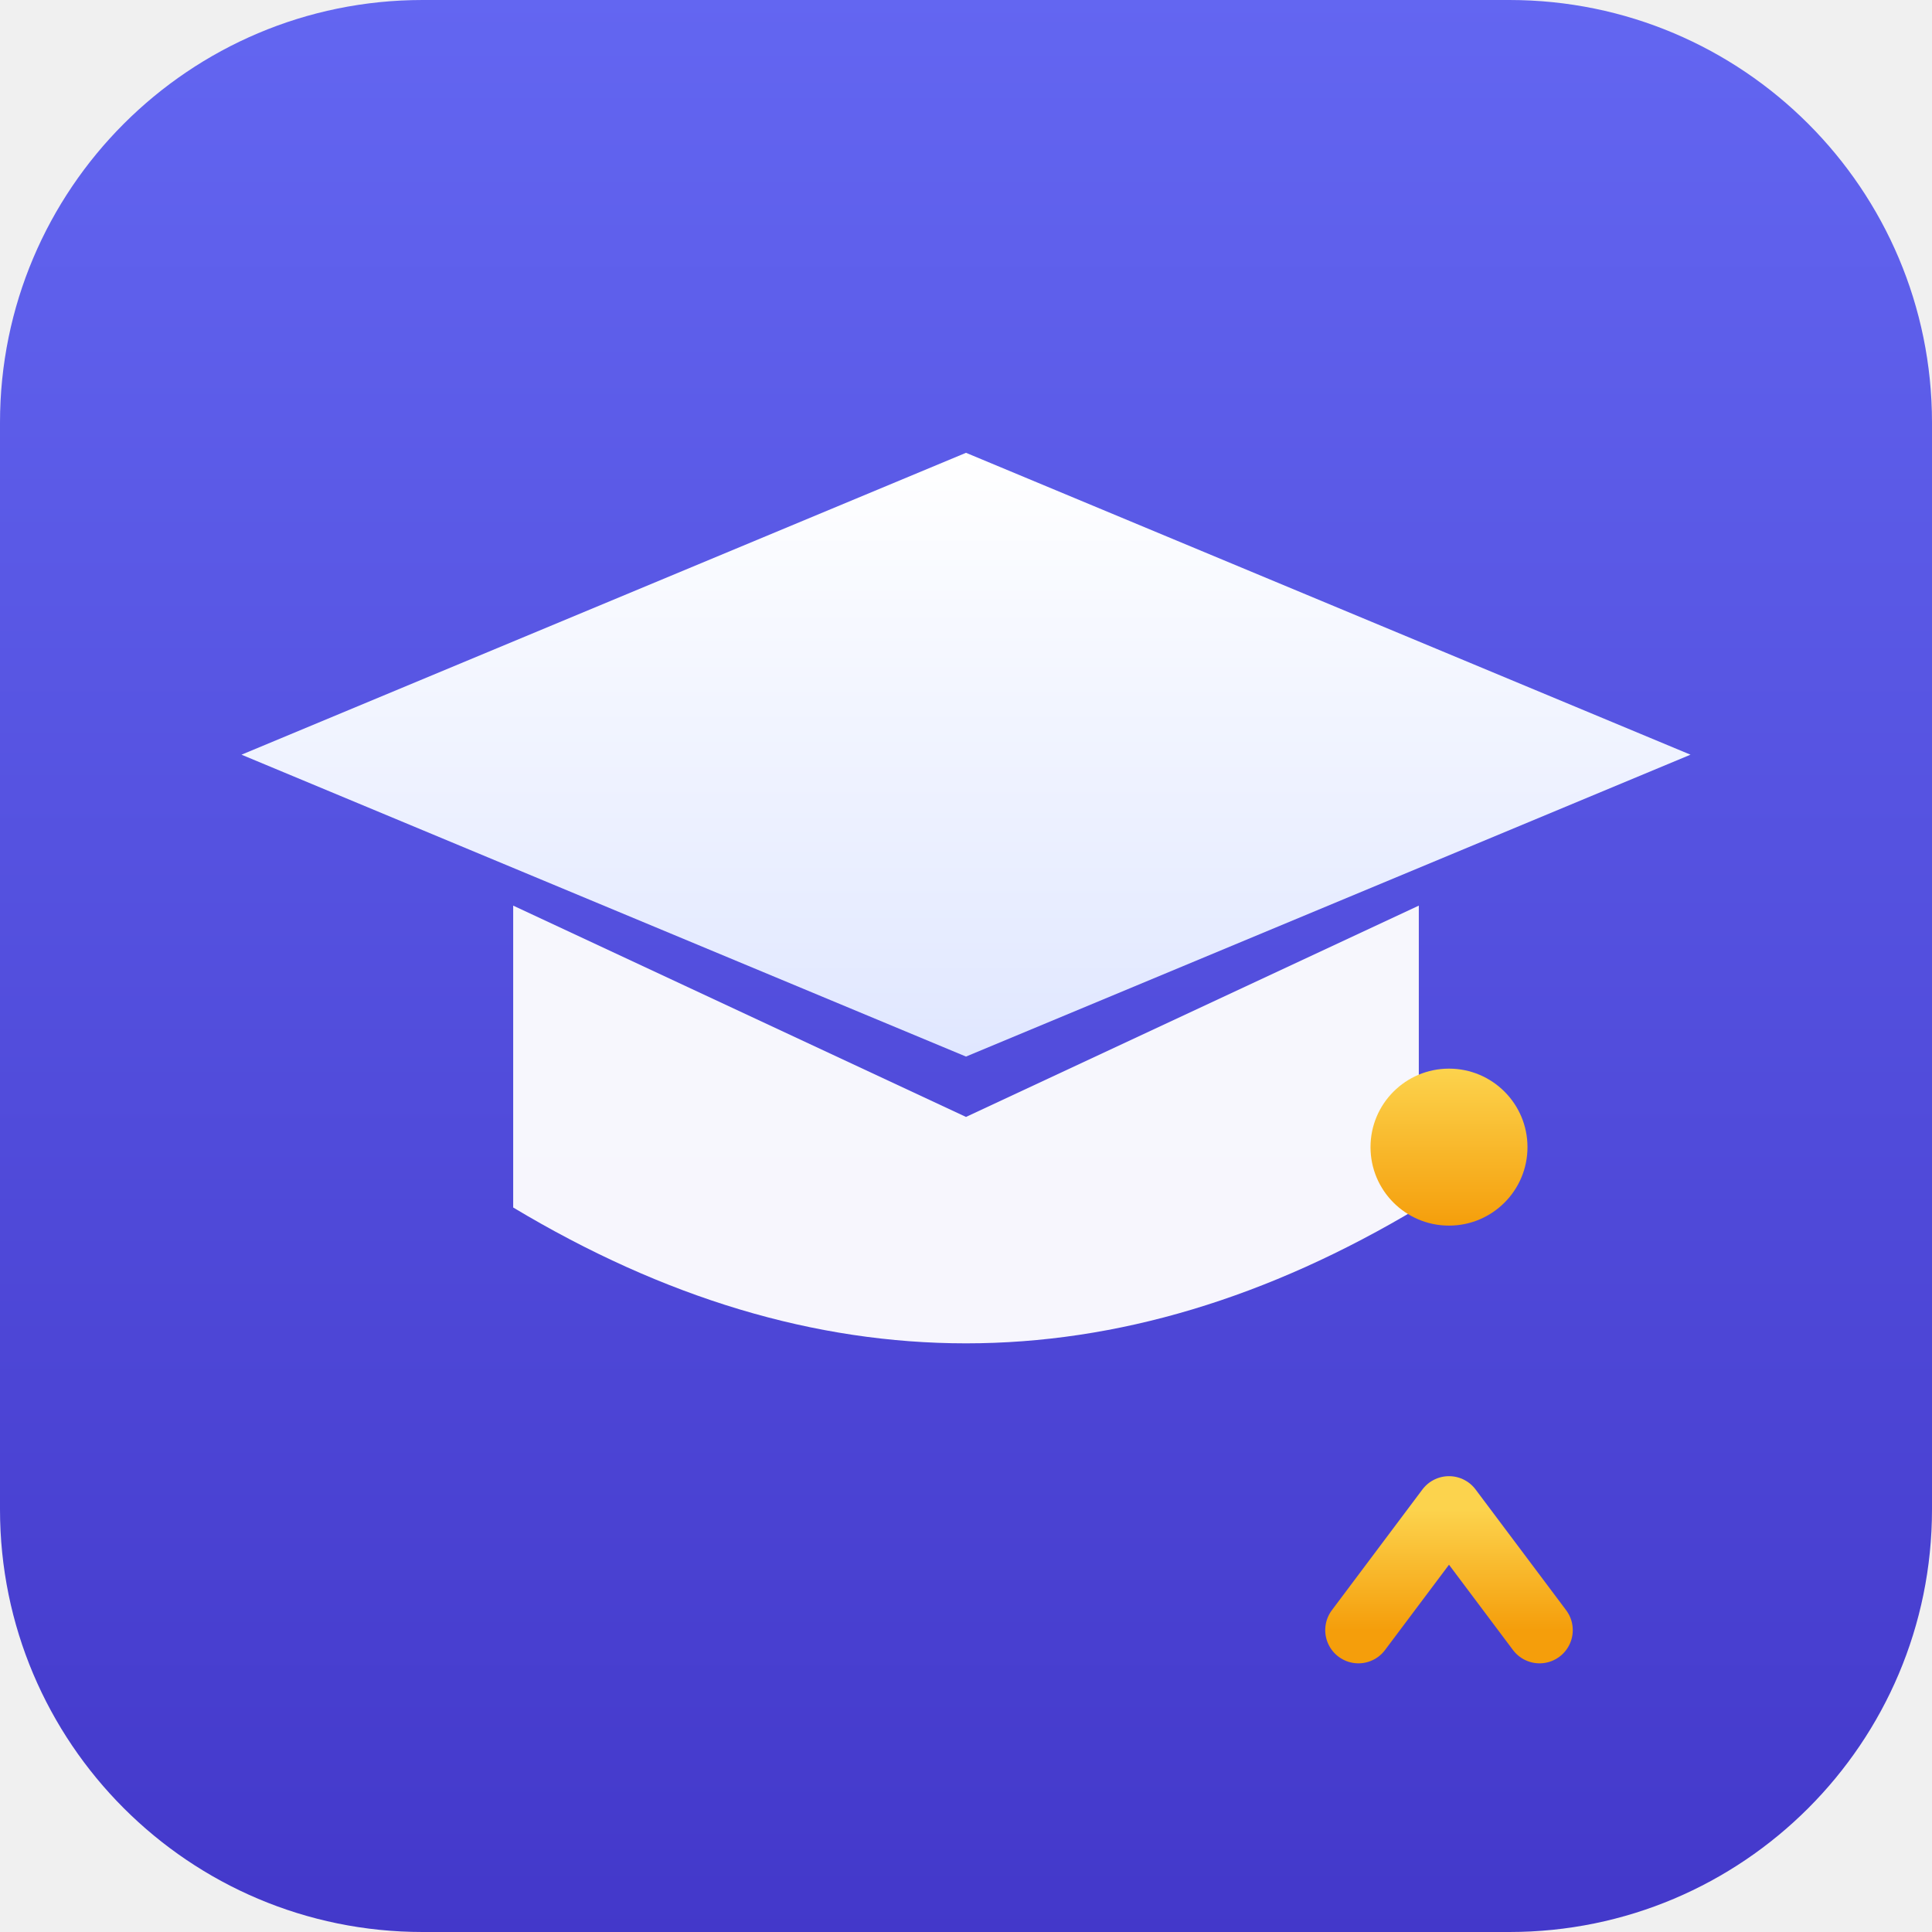
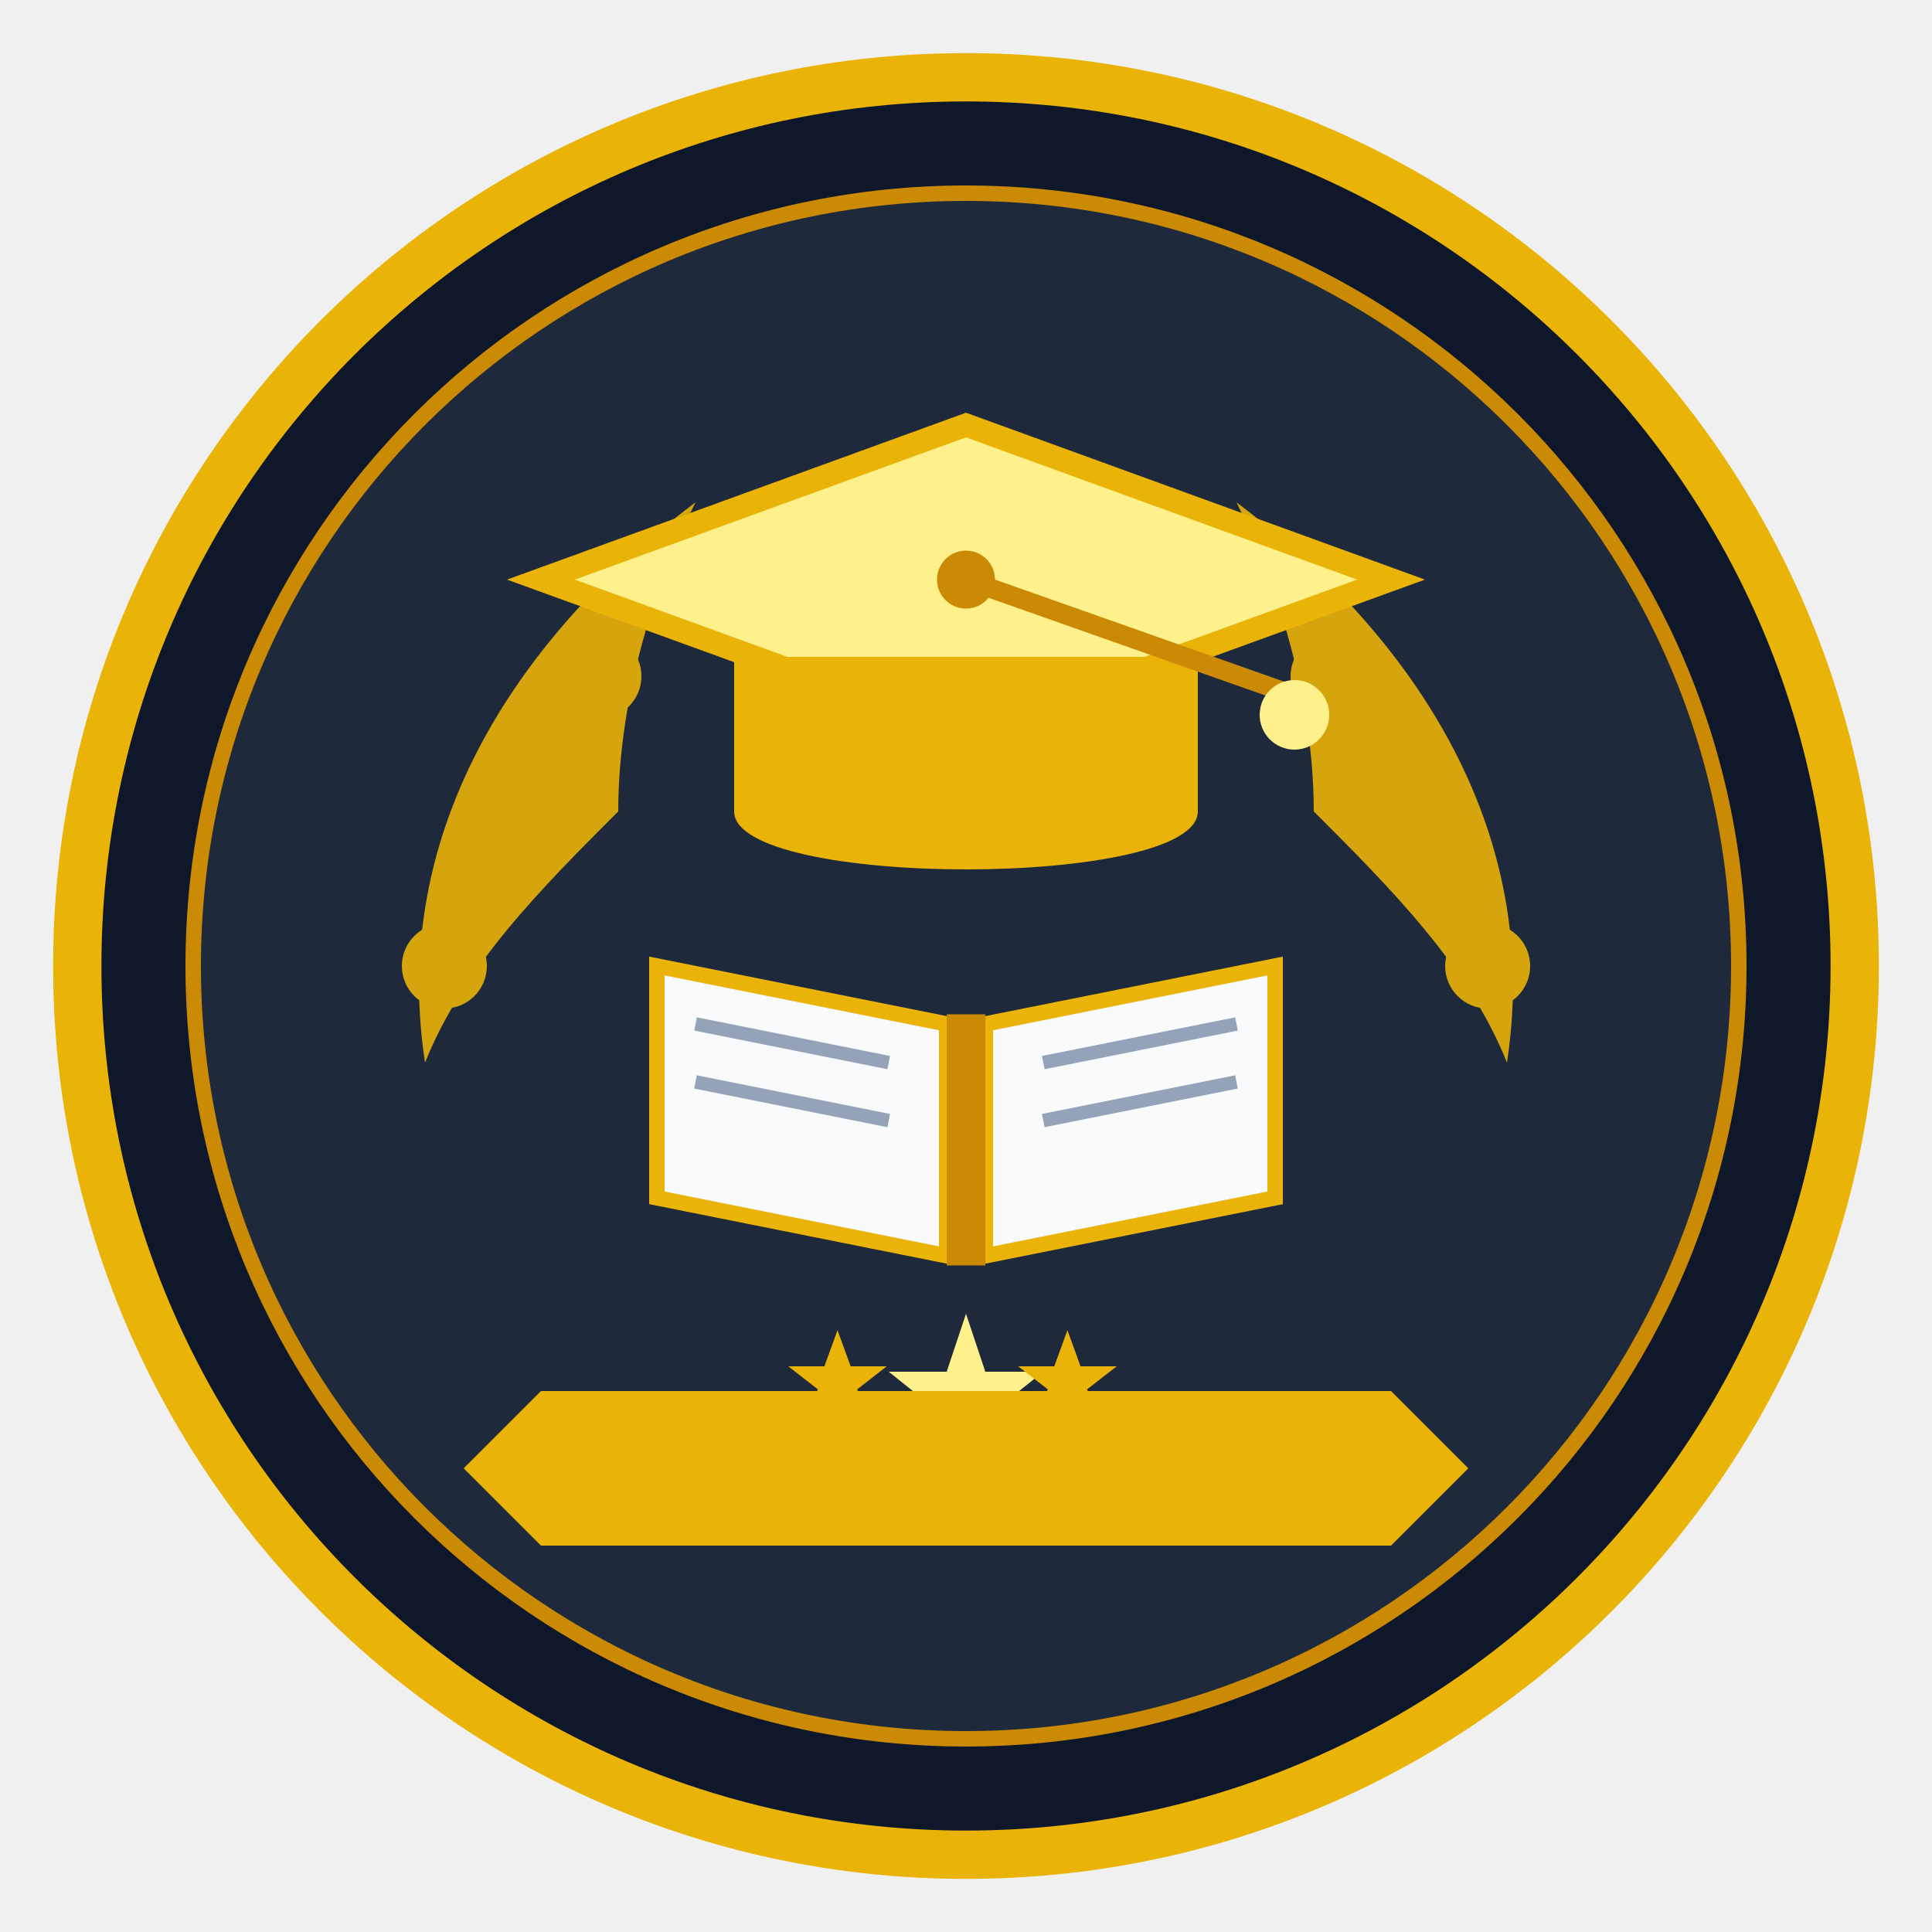
- <svg xmlns="http://www.w3.org/2000/svg" viewBox="0 0 64 64">
-   <defs>
-     <linearGradient id="bg" x1="0" y1="0" x2="0" y2="1">
-       <stop offset="0%" stop-color="#6366F1" />
-       <stop offset="100%" stop-color="#4338CA" />
-     </linearGradient>
-     <linearGradient id="board" x1="0" y1="0" x2="0" y2="1">
-       <stop offset="0%" stop-color="#ffffff" />
-       <stop offset="100%" stop-color="#E0E7FF" />
-     </linearGradient>
-     <linearGradient id="tassel" x1="0" y1="0" x2="0" y2="1">
-       <stop offset="0%" stop-color="#FCD34D" />
-       <stop offset="100%" stop-color="#F59E0B" />
-     </linearGradient>
-   </defs>
-   <rect width="64" height="64" rx="14" fill="url(#bg)" />
-   <polygon points="32,15 56,25 32,35 8,25" fill="url(#board)" />
-   <path d="M17,30 L17,40 Q32,49 47,40 L47,30 L32,37 Z" fill="#ffffff" opacity="0.95" />
-   <circle cx="48" cy="38" r="2.6" fill="url(#tassel)" />
-   <path d="M48,40 L48,50" stroke="url(#tassel)" stroke-width="2.2" stroke-linecap="round" />
-   <path d="M48,50 L51,54 M48,50 L45,54" stroke="url(#tassel)" stroke-width="2.2" stroke-linecap="round" fill="none" />
-   <g transform="translate(32 32) scale(0.55) translate(-18 -18)">
-     <path d="M5,18 L15,28 L31,8" stroke="#ffffff" stroke-width="6" stroke-linecap="round" stroke-linejoin="round" fill="none" opacity="0.0" />
+ <svg xmlns="http://www.w3.org/2000/svg" viewBox="0 0 100 100" width="100" height="100">
+   <circle cx="50" cy="50" r="46" fill="#0f172a" stroke="#eab308" stroke-width="2.5" />
+   <circle cx="50" cy="50" r="40" fill="#1e293b" stroke="#ca8a04" stroke-width="0.8" />
+   <g fill="#eab308" opacity="0.9">
+     <path d="M 22 55 C 20 42 28 32 36 26 C 34 30 32 36 32 42 C 28 46 24 50 22 55 Z" />
+     <circle cx="23" cy="50" r="2.2" />
+     <circle cx="26" cy="42" r="2.2" />
+     <circle cx="31" cy="35" r="2.2" />
+     <circle cx="37" cy="30" r="2" />
+     <path d="M 78 55 C 80 42 72 32 64 26 C 66 30 68 36 68 42 C 72 46 76 50 78 55 Z" />
+     <circle cx="77" cy="50" r="2.2" />
+     <circle cx="74" cy="42" r="2.2" />
+     <circle cx="69" cy="35" r="2.2" />
+     <circle cx="63" cy="30" r="2" />
  </g>
+   <polygon points="50,22 72,30 50,38 28,30" fill="#fef08a" stroke="#eab308" stroke-width="1.2" />
+   <path d="M 38 34 L 38 42 C 38 46 62 46 62 42 L 62 34 Z" fill="#eab308" />
+   <circle cx="50" cy="30" r="1.5" fill="#ca8a04" />
+   <path d="M 50 30 L 67 36" stroke="#ca8a04" stroke-width="1" />
+   <circle cx="67" cy="37" r="1.8" fill="#fef08a" />
+   <path d="M 49 53 L 34 50 L 34 62 L 49 65 Z" fill="#f8fafc" stroke="#eab308" stroke-width="0.8" />
+   <path d="M 51 53 L 66 50 L 66 62 L 51 65 Z" fill="#f8fafc" stroke="#eab308" stroke-width="0.8" />
+   <rect x="49" y="52.5" width="2" height="13" fill="#ca8a04" />
+   <line x1="36" y1="53" x2="46" y2="55" stroke="#94a3b8" stroke-width="0.7" />
+   <line x1="36" y1="56" x2="46" y2="58" stroke="#94a3b8" stroke-width="0.7" />
+   <line x1="54" y1="55" x2="64" y2="53" stroke="#94a3b8" stroke-width="0.7" />
+   <line x1="54" y1="58" x2="64" y2="56" stroke="#94a3b8" stroke-width="0.7" />
+   <polygon points="50,68 51,71 54,71 51.5,73 52.5,76 50,74 47.5,76 48.5,73 46,71 49,71" fill="#fef08a" />
+   <polygon points="43,69 43.8,71.2 46,71.2 44.2,72.6 45,74.8 43,73.4 41,74.8 41.8,72.6 40,71.2 42.2,71.2" fill="#eab308" transform="scale(0.85) translate(8, 12)" />
+   <polygon points="57,69 57.8,71.2 60,71.2 58.2,72.6 59,74.8 57,73.4 55,74.8 55.8,72.6 54,71.2 56.2,71.2" fill="#eab308" transform="scale(0.85) translate(8, 12)" />
+   <path d="M 28 80 L 24 76 L 28 72 L 72 72 L 76 76 L 72 80 Z" fill="#eab308" />
</svg>
